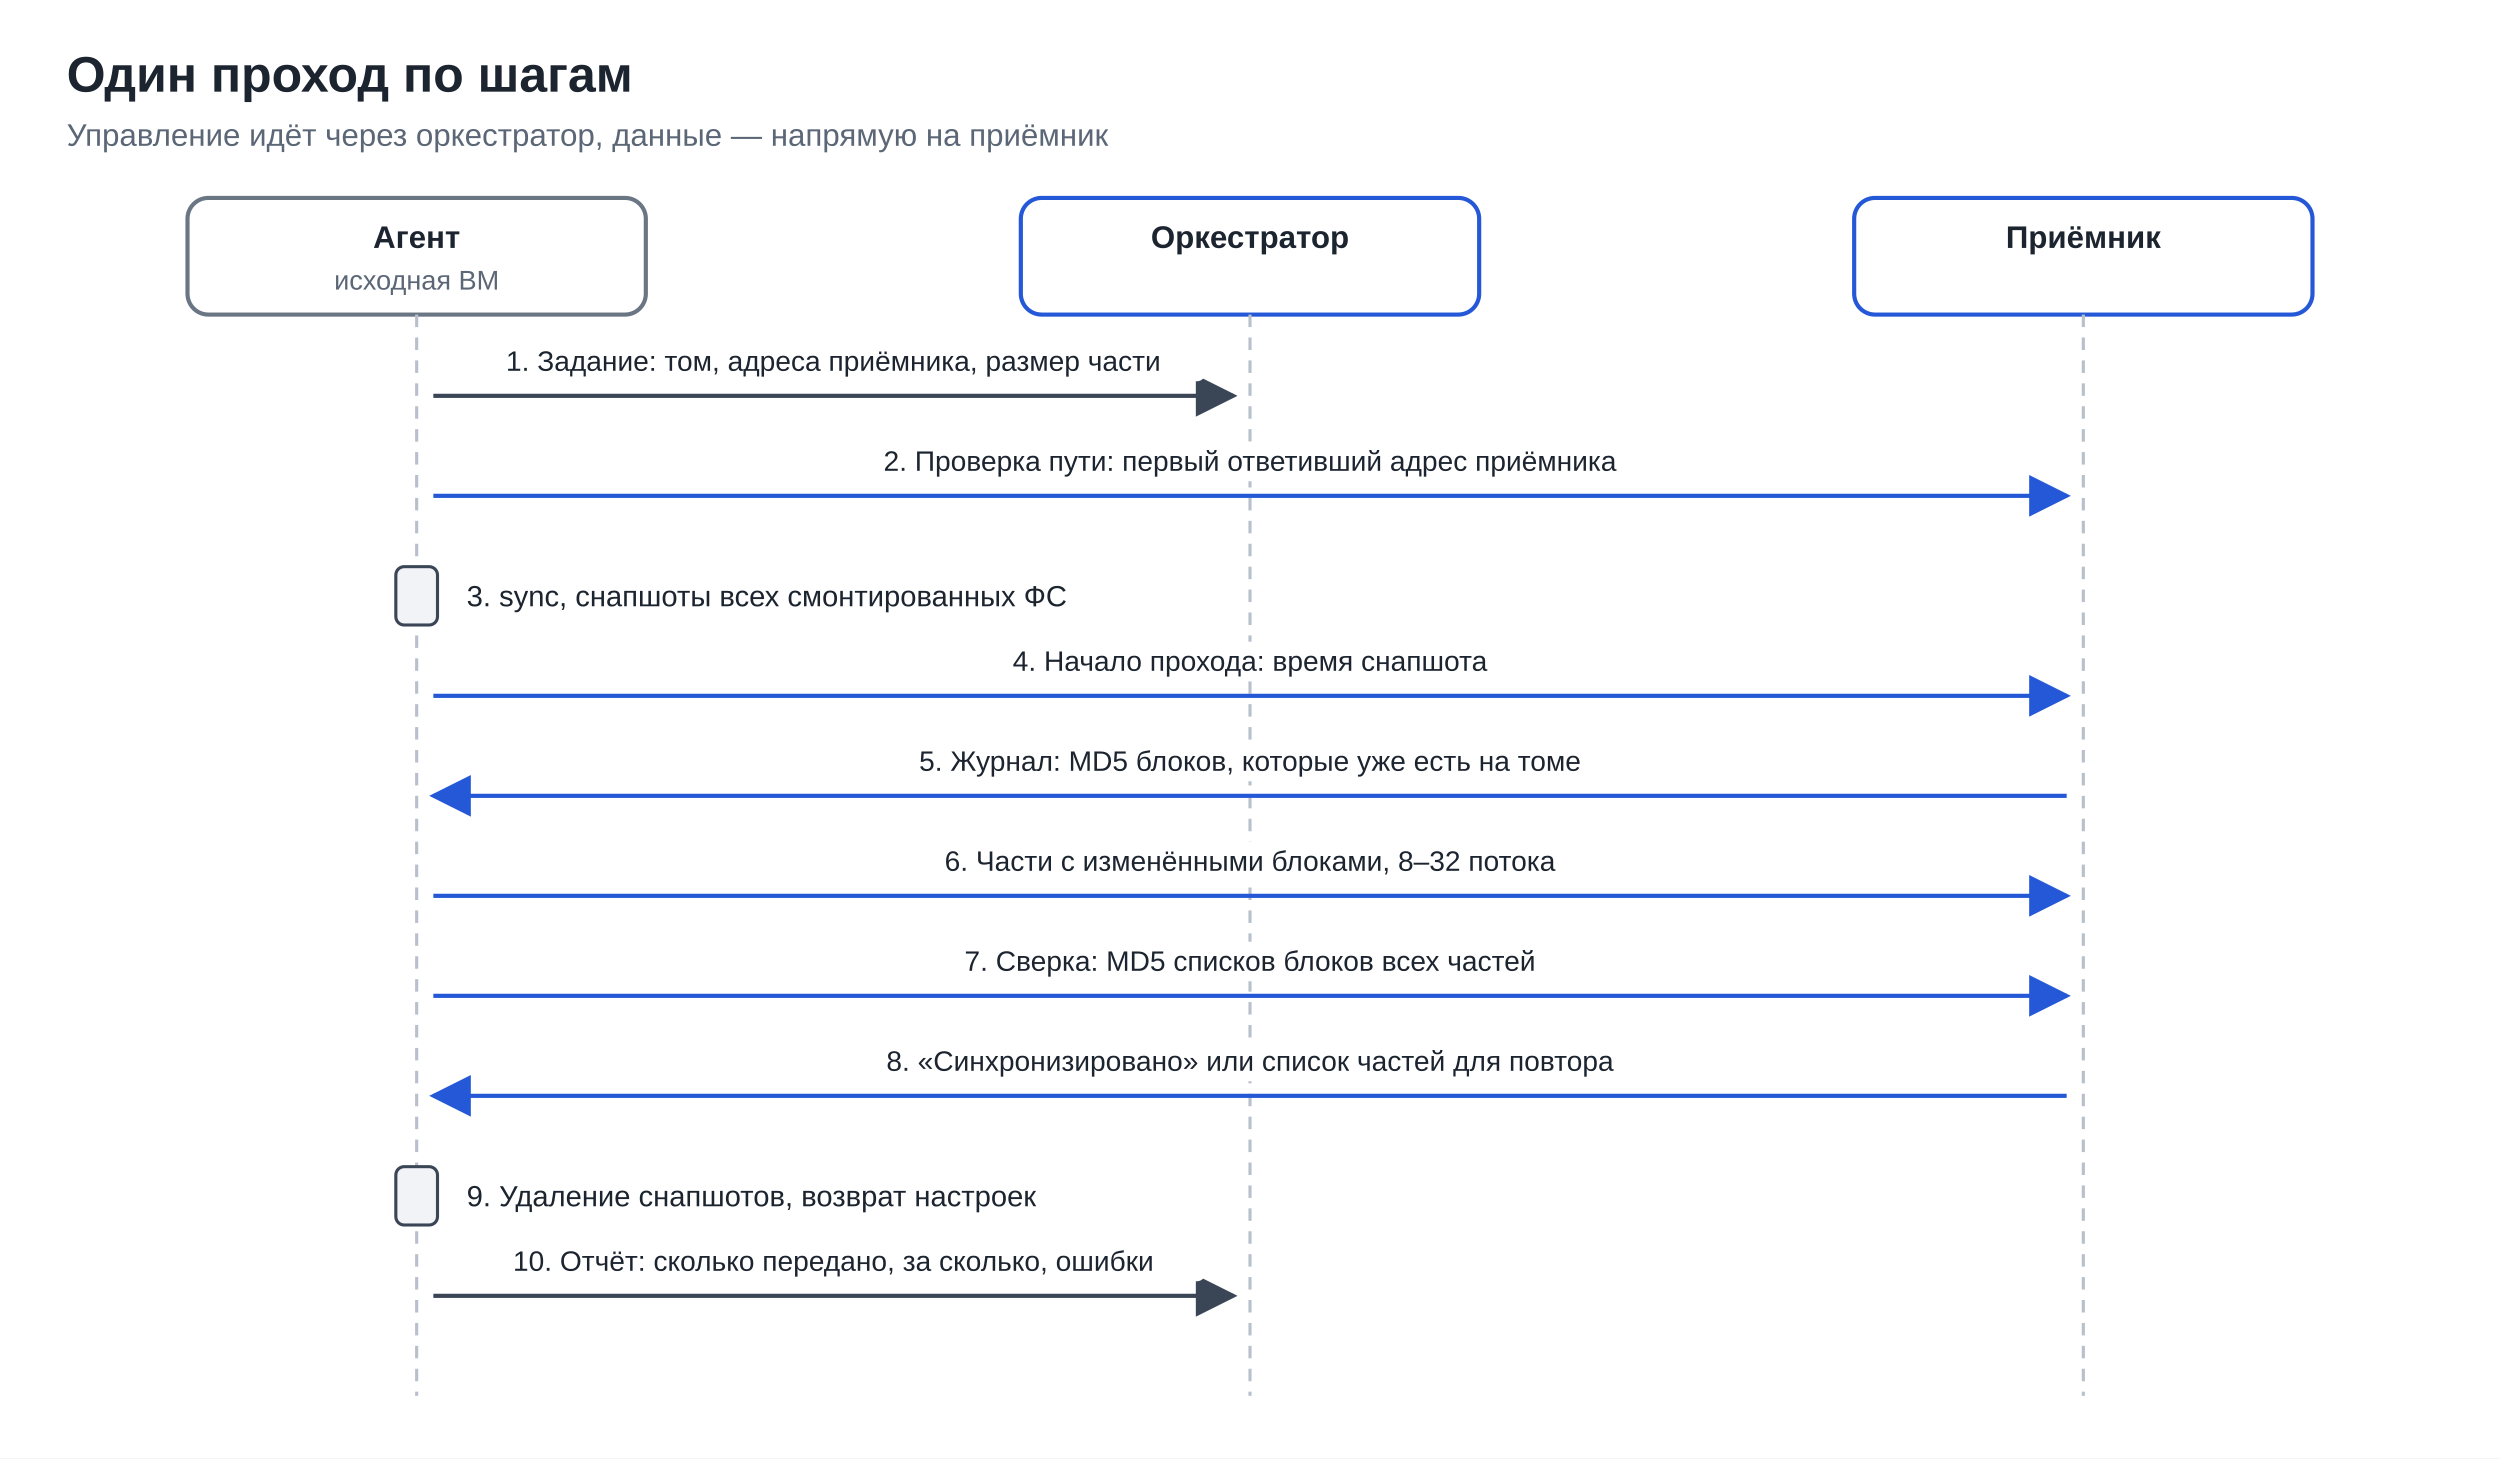
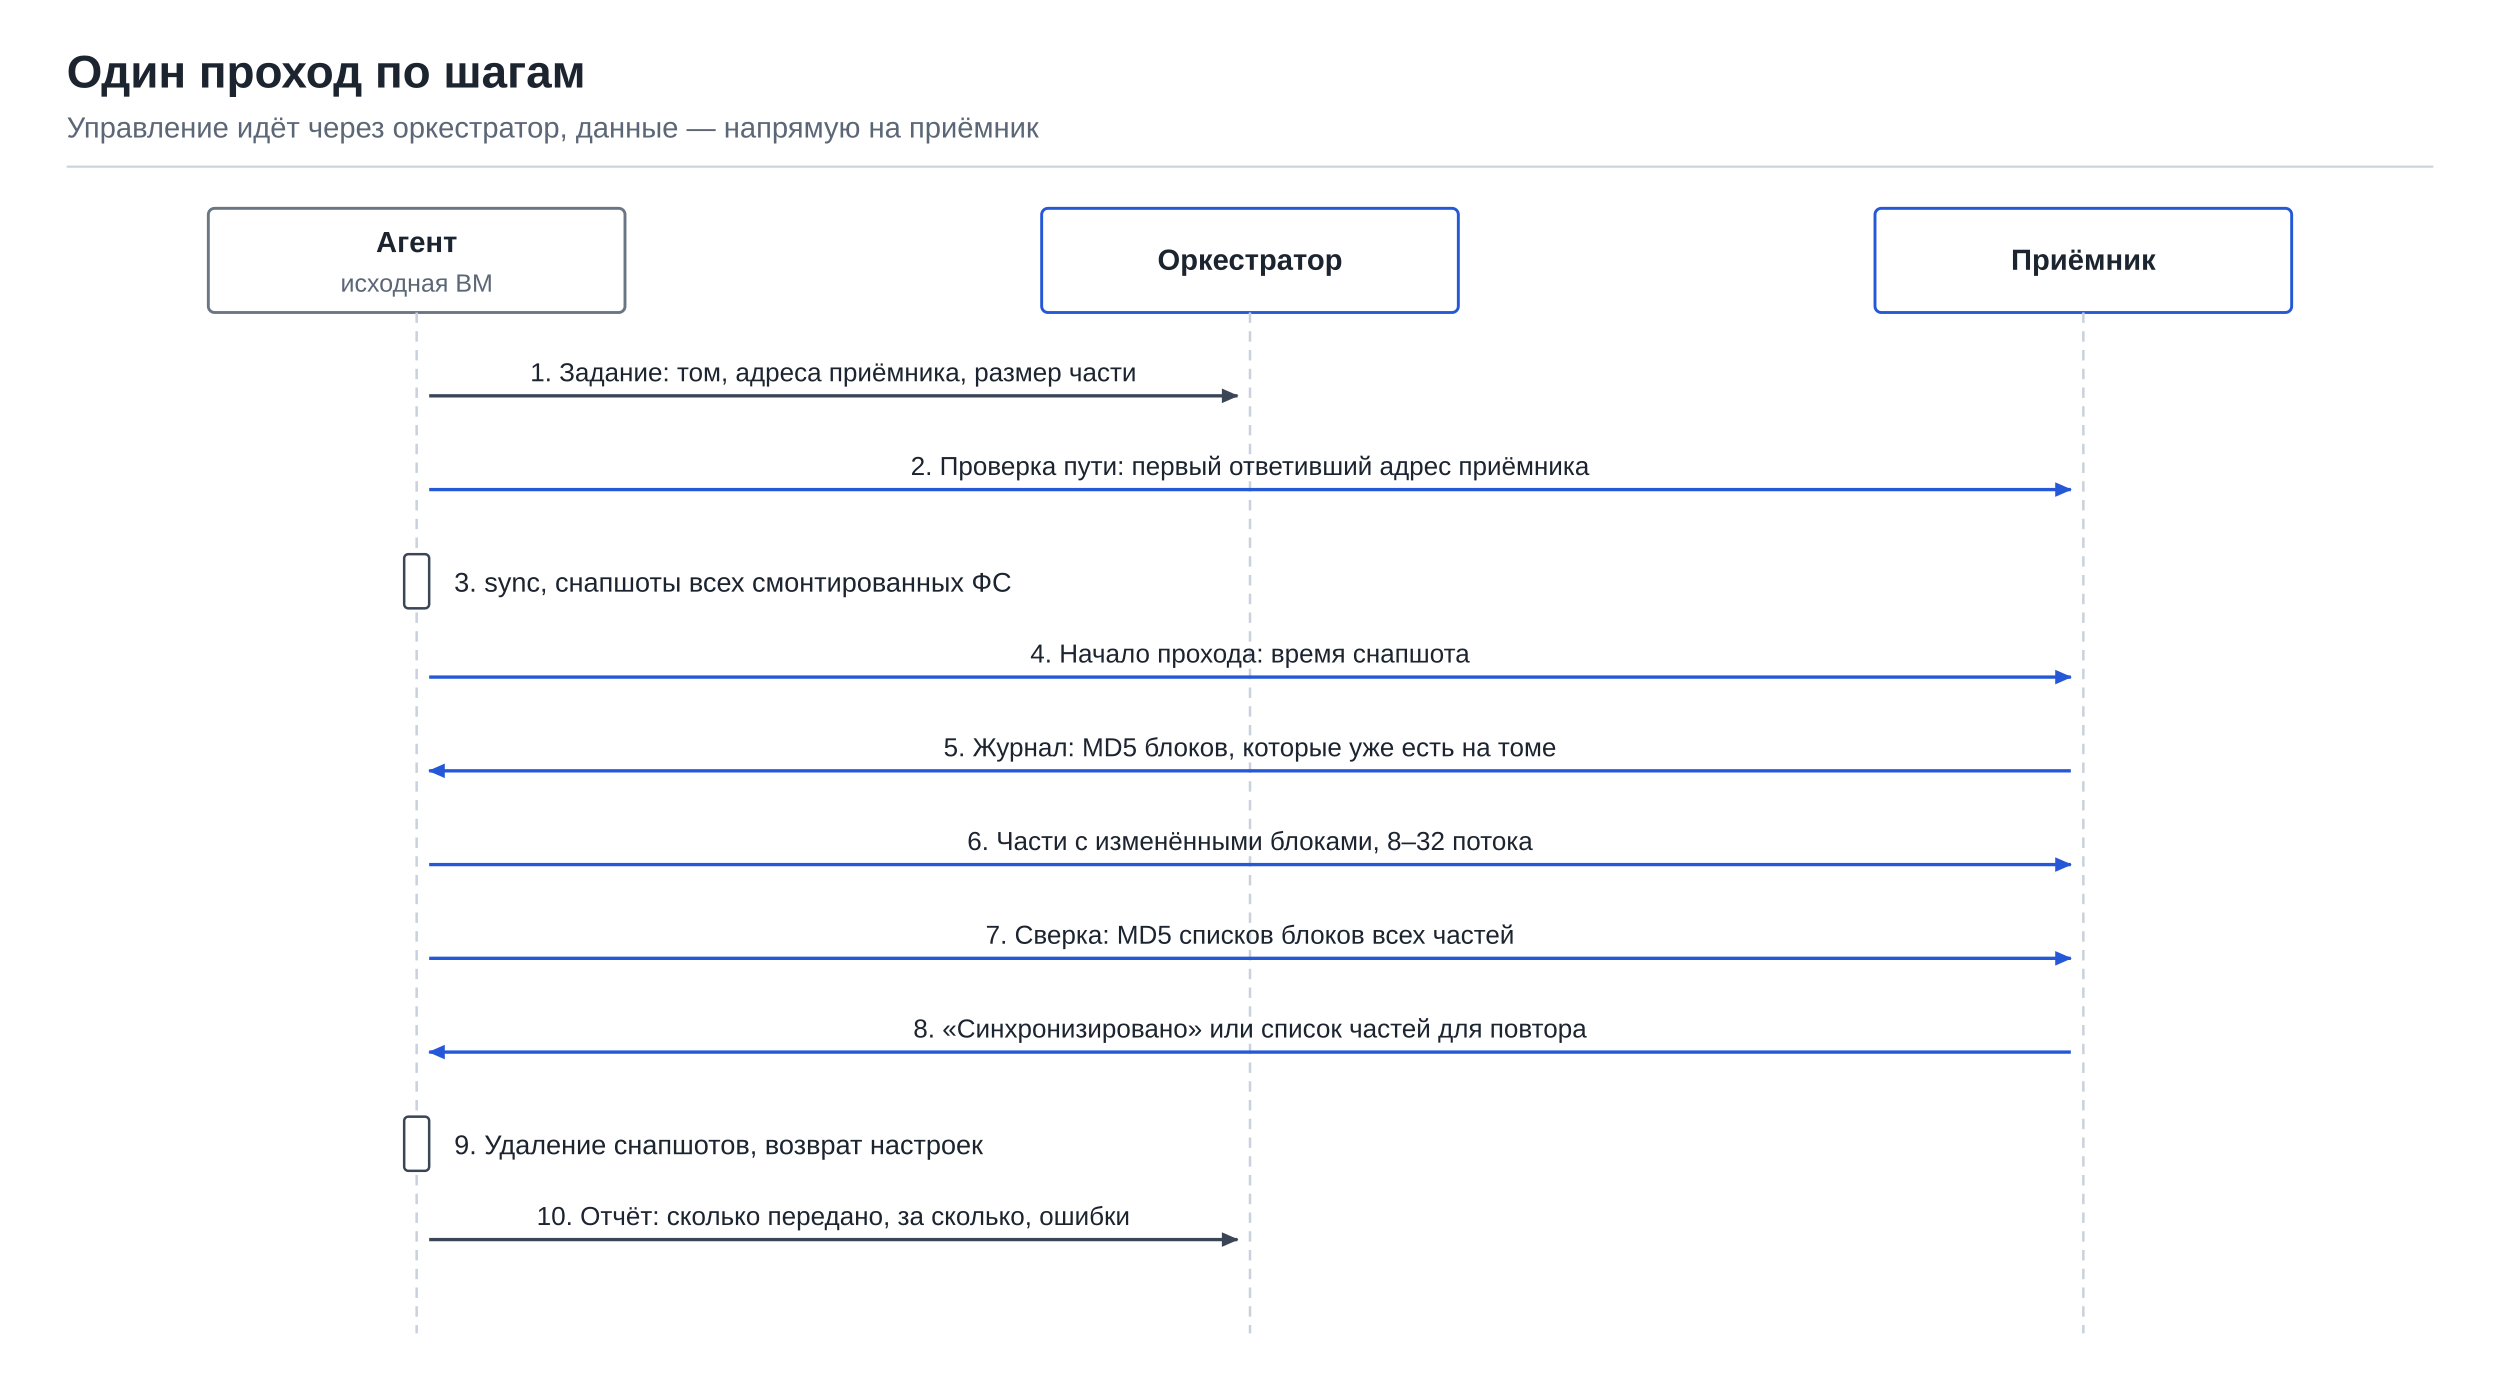
- <svg xmlns="http://www.w3.org/2000/svg" width="1200" height="700" viewBox="0 0 1200 700">
-   <rect width="1200" height="700" fill="#FFFFFF" />
-   <text x="32" y="44" font-family="Arial, Helvetica, sans-serif" font-size="24" fill="#1C2430" font-weight="700" text-anchor="start">Один проход по шагам</text>
-   <text x="32" y="70" font-family="Arial, Helvetica, sans-serif" font-size="15" fill="#5B6676" font-weight="400" text-anchor="start">Управление идёт через оркестратор, данные — напрямую на приёмник</text>
-   <rect x="90" y="95" width="220" height="56" rx="10" fill="#FFFFFF" stroke="#6B7684" stroke-width="2" />
-   <text x="200.0" y="119" font-family="Arial, Helvetica, sans-serif" font-size="15" fill="#1C2430" font-weight="700" text-anchor="middle">Агент</text>
-   <text x="200.0" y="139" font-family="Arial, Helvetica, sans-serif" font-size="13" fill="#5B6676" font-weight="400" text-anchor="middle">исходная ВМ</text>
-   <line x1="200" y1="151" x2="200" y2="670" stroke="#B8C0CC" stroke-width="1.5" stroke-dasharray="6 5" />
-   <rect x="490" y="95" width="220" height="56" rx="10" fill="#FFFFFF" stroke="#2458D6" stroke-width="2" />
-   <text x="600.0" y="119" font-family="Arial, Helvetica, sans-serif" font-size="15" fill="#1C2430" font-weight="700" text-anchor="middle">Оркестратор</text>
-   <line x1="600" y1="151" x2="600" y2="670" stroke="#B8C0CC" stroke-width="1.5" stroke-dasharray="6 5" />
-   <rect x="890" y="95" width="220" height="56" rx="10" fill="#FFFFFF" stroke="#2458D6" stroke-width="2" />
-   <text x="1000.0" y="119" font-family="Arial, Helvetica, sans-serif" font-size="15" fill="#1C2430" font-weight="700" text-anchor="middle">Приёмник</text>
-   <line x1="1000" y1="151" x2="1000" y2="670" stroke="#B8C0CC" stroke-width="1.5" stroke-dasharray="6 5" />
+ <svg xmlns="http://www.w3.org/2000/svg" width="1200" height="660" viewBox="0 0 1200 660">
+   <rect width="1200" height="660" fill="#FFFFFF" />
+   <text x="32" y="42" font-family="Arial, Helvetica, sans-serif" font-size="22" fill="#1C2430" font-weight="700" text-anchor="start">Один проход по шагам</text>
+   <text x="32" y="66" font-family="Arial, Helvetica, sans-serif" font-size="14" fill="#5B6676" font-weight="400" text-anchor="start">Управление идёт через оркестратор, данные — напрямую на приёмник</text>
+   <line x1="32" y1="80" x2="1168" y2="80" stroke="#C9D1DC" stroke-width="1" />
+   <rect x="100" y="100" width="200" height="50" rx="3" fill="#FFFFFF" stroke="#6B7684" stroke-width="1.4" />
+   <text x="200.0" y="121.0" font-family="Arial, Helvetica, sans-serif" font-size="14" fill="#1C2430" font-weight="700" text-anchor="middle">Агент</text>
+   <text x="200.0" y="140.0" font-family="Arial, Helvetica, sans-serif" font-size="12" fill="#5B6676" font-weight="400" text-anchor="middle">исходная ВМ</text>
+   <line x1="200" y1="150" x2="200" y2="640" stroke="#C9D1DC" stroke-width="1.2" stroke-dasharray="5 4" />
+   <rect x="500" y="100" width="200" height="50" rx="3" fill="#FFFFFF" stroke="#2458D6" stroke-width="1.4" />
+   <text x="600.0" y="129.5" font-family="Arial, Helvetica, sans-serif" font-size="14" fill="#1C2430" font-weight="700" text-anchor="middle">Оркестратор</text>
+   <line x1="600" y1="150" x2="600" y2="640" stroke="#C9D1DC" stroke-width="1.2" stroke-dasharray="5 4" />
+   <rect x="900" y="100" width="200" height="50" rx="3" fill="#FFFFFF" stroke="#2458D6" stroke-width="1.4" />
+   <text x="1000.0" y="129.5" font-family="Arial, Helvetica, sans-serif" font-size="14" fill="#1C2430" font-weight="700" text-anchor="middle">Приёмник</text>
+   <line x1="1000" y1="150" x2="1000" y2="640" stroke="#C9D1DC" stroke-width="1.2" stroke-dasharray="5 4" />
  <defs>
-     <marker id="a1" markerWidth="10" markerHeight="10" refX="9" refY="5" orient="auto">
-       <path d="M0,0 L10,5 L0,10 z" fill="#3A4556" />
+     <marker id="m1" markerWidth="8" markerHeight="8" refX="7.5" refY="4" orient="auto" markerUnits="userSpaceOnUse">
+       <path d="M0,0.5 L8,4 L0,7.5 z" fill="#3A4556" />
    </marker>
  </defs>
-   <path d="M208,190 L592,190" fill="none" stroke="#3A4556" stroke-width="2" marker-end="url(#a1)" />
-   <rect x="221.45" y="164" width="357.1" height="19" rx="4" fill="#FFFFFF" />
-   <text x="400.0" y="178" font-family="Arial, Helvetica, sans-serif" font-size="13.5" fill="#1C2430" font-weight="400" text-anchor="middle">1. Задание: том, адреса приёмника, размер части</text>
+   <path d="M206,190 L594,190" fill="none" stroke="#3A4556" stroke-width="1.6" marker-end="url(#m1)" />
+   <text x="400.0" y="183" font-family="Arial, Helvetica, sans-serif" font-size="12.5" fill="#1C2430" font-weight="400" text-anchor="middle">1. Задание: том, адреса приёмника, размер части</text>
  <defs>
-     <marker id="a2" markerWidth="10" markerHeight="10" refX="9" refY="5" orient="auto">
-       <path d="M0,0 L10,5 L0,10 z" fill="#2458D6" />
+     <marker id="m2" markerWidth="8" markerHeight="8" refX="7.5" refY="4" orient="auto" markerUnits="userSpaceOnUse">
+       <path d="M0,0.5 L8,4 L0,7.5 z" fill="#2458D6" />
    </marker>
  </defs>
-   <path d="M208,238 L992,238" fill="none" stroke="#2458D6" stroke-width="2" marker-end="url(#a2)" />
-   <rect x="406.85" y="212" width="386.3" height="19" rx="4" fill="#FFFFFF" />
-   <text x="600.0" y="226" font-family="Arial, Helvetica, sans-serif" font-size="13.5" fill="#1C2430" font-weight="400" text-anchor="middle">2. Проверка пути: первый ответивший адрес приёмника</text>
-   <rect x="190" y="272" width="20" height="28" rx="4" fill="#F1F3F6" stroke="#3A4556" stroke-width="1.5" />
-   <text x="224" y="291" font-family="Arial, Helvetica, sans-serif" font-size="14" fill="#1C2430" font-weight="400" text-anchor="start">3. sync, снапшоты всех смонтированных ФС</text>
+   <path d="M206,235 L994,235" fill="none" stroke="#2458D6" stroke-width="1.6" marker-end="url(#m2)" />
+   <text x="600.0" y="228" font-family="Arial, Helvetica, sans-serif" font-size="12.5" fill="#1C2430" font-weight="400" text-anchor="middle">2. Проверка пути: первый ответивший адрес приёмника</text>
+   <rect x="194" y="266" width="12" height="26" rx="2" fill="#FFFFFF" stroke="#3A4556" stroke-width="1.2" />
+   <text x="218" y="284" font-family="Arial, Helvetica, sans-serif" font-size="13" fill="#1C2430" font-weight="400" text-anchor="start">3. sync, снапшоты всех смонтированных ФС</text>
  <defs>
-     <marker id="a3" markerWidth="10" markerHeight="10" refX="9" refY="5" orient="auto">
-       <path d="M0,0 L10,5 L0,10 z" fill="#2458D6" />
+     <marker id="m3" markerWidth="8" markerHeight="8" refX="7.5" refY="4" orient="auto" markerUnits="userSpaceOnUse">
+       <path d="M0,0.5 L8,4 L0,7.5 z" fill="#2458D6" />
    </marker>
  </defs>
-   <path d="M208,334 L992,334" fill="none" stroke="#2458D6" stroke-width="2" marker-end="url(#a3)" />
-   <rect x="472.55" y="308" width="254.9" height="19" rx="4" fill="#FFFFFF" />
-   <text x="600.0" y="322" font-family="Arial, Helvetica, sans-serif" font-size="13.5" fill="#1C2430" font-weight="400" text-anchor="middle">4. Начало прохода: время снапшота</text>
+   <path d="M206,325 L994,325" fill="none" stroke="#2458D6" stroke-width="1.6" marker-end="url(#m3)" />
+   <text x="600.0" y="318" font-family="Arial, Helvetica, sans-serif" font-size="12.5" fill="#1C2430" font-weight="400" text-anchor="middle">4. Начало прохода: время снапшота</text>
  <defs>
-     <marker id="a4" markerWidth="10" markerHeight="10" refX="9" refY="5" orient="auto">
-       <path d="M0,0 L10,5 L0,10 z" fill="#2458D6" />
+     <marker id="m4" markerWidth="8" markerHeight="8" refX="7.5" refY="4" orient="auto" markerUnits="userSpaceOnUse">
+       <path d="M0,0.5 L8,4 L0,7.5 z" fill="#2458D6" />
    </marker>
  </defs>
-   <path d="M992,382 L208,382" fill="none" stroke="#2458D6" stroke-width="2" marker-end="url(#a4)" />
-   <rect x="421.45" y="356" width="357.1" height="19" rx="4" fill="#FFFFFF" />
-   <text x="600.0" y="370" font-family="Arial, Helvetica, sans-serif" font-size="13.5" fill="#1C2430" font-weight="400" text-anchor="middle">5. Журнал: MD5 блоков, которые уже есть на томе</text>
+   <path d="M994,370 L206,370" fill="none" stroke="#2458D6" stroke-width="1.6" marker-end="url(#m4)" />
+   <text x="600.0" y="363" font-family="Arial, Helvetica, sans-serif" font-size="12.5" fill="#1C2430" font-weight="400" text-anchor="middle">5. Журнал: MD5 блоков, которые уже есть на томе</text>
  <defs>
-     <marker id="a5" markerWidth="10" markerHeight="10" refX="9" refY="5" orient="auto">
-       <path d="M0,0 L10,5 L0,10 z" fill="#2458D6" />
+     <marker id="m5" markerWidth="8" markerHeight="8" refX="7.5" refY="4" orient="auto" markerUnits="userSpaceOnUse">
+       <path d="M0,0.5 L8,4 L0,7.5 z" fill="#2458D6" />
    </marker>
  </defs>
-   <path d="M208,430 L992,430" fill="none" stroke="#2458D6" stroke-width="2" marker-end="url(#a5)" />
-   <rect x="436.05" y="404" width="327.9" height="19" rx="4" fill="#FFFFFF" />
-   <text x="600.0" y="418" font-family="Arial, Helvetica, sans-serif" font-size="13.5" fill="#1C2430" font-weight="400" text-anchor="middle">6. Части с изменёнными блоками, 8–32 потока</text>
+   <path d="M206,415 L994,415" fill="none" stroke="#2458D6" stroke-width="1.6" marker-end="url(#m5)" />
+   <text x="600.0" y="408" font-family="Arial, Helvetica, sans-serif" font-size="12.5" fill="#1C2430" font-weight="400" text-anchor="middle">6. Части с изменёнными блоками, 8–32 потока</text>
  <defs>
-     <marker id="a6" markerWidth="10" markerHeight="10" refX="9" refY="5" orient="auto">
-       <path d="M0,0 L10,5 L0,10 z" fill="#2458D6" />
+     <marker id="m6" markerWidth="8" markerHeight="8" refX="7.5" refY="4" orient="auto" markerUnits="userSpaceOnUse">
+       <path d="M0,0.5 L8,4 L0,7.5 z" fill="#2458D6" />
    </marker>
  </defs>
-   <path d="M208,478 L992,478" fill="none" stroke="#2458D6" stroke-width="2" marker-end="url(#a6)" />
-   <rect x="443.35" y="452" width="313.3" height="19" rx="4" fill="#FFFFFF" />
-   <text x="600.0" y="466" font-family="Arial, Helvetica, sans-serif" font-size="13.5" fill="#1C2430" font-weight="400" text-anchor="middle">7. Сверка: MD5 списков блоков всех частей</text>
+   <path d="M206,460 L994,460" fill="none" stroke="#2458D6" stroke-width="1.6" marker-end="url(#m6)" />
+   <text x="600.0" y="453" font-family="Arial, Helvetica, sans-serif" font-size="12.5" fill="#1C2430" font-weight="400" text-anchor="middle">7. Сверка: MD5 списков блоков всех частей</text>
  <defs>
-     <marker id="a7" markerWidth="10" markerHeight="10" refX="9" refY="5" orient="auto">
-       <path d="M0,0 L10,5 L0,10 z" fill="#2458D6" />
+     <marker id="m7" markerWidth="8" markerHeight="8" refX="7.5" refY="4" orient="auto" markerUnits="userSpaceOnUse">
+       <path d="M0,0.5 L8,4 L0,7.5 z" fill="#2458D6" />
    </marker>
  </defs>
-   <path d="M992,526 L208,526" fill="none" stroke="#2458D6" stroke-width="2" marker-end="url(#a7)" />
-   <rect x="406.85" y="500" width="386.3" height="19" rx="4" fill="#FFFFFF" />
-   <text x="600.0" y="514" font-family="Arial, Helvetica, sans-serif" font-size="13.5" fill="#1C2430" font-weight="400" text-anchor="middle">8. «Синхронизировано» или список частей для повтора</text>
-   <rect x="190" y="560" width="20" height="28" rx="4" fill="#F1F3F6" stroke="#3A4556" stroke-width="1.5" />
-   <text x="224" y="579" font-family="Arial, Helvetica, sans-serif" font-size="14" fill="#1C2430" font-weight="400" text-anchor="start">9. Удаление снапшотов, возврат настроек</text>
+   <path d="M994,505 L206,505" fill="none" stroke="#2458D6" stroke-width="1.6" marker-end="url(#m7)" />
+   <text x="600.0" y="498" font-family="Arial, Helvetica, sans-serif" font-size="12.5" fill="#1C2430" font-weight="400" text-anchor="middle">8. «Синхронизировано» или список частей для повтора</text>
+   <rect x="194" y="536" width="12" height="26" rx="2" fill="#FFFFFF" stroke="#3A4556" stroke-width="1.2" />
+   <text x="218" y="554" font-family="Arial, Helvetica, sans-serif" font-size="13" fill="#1C2430" font-weight="400" text-anchor="start">9. Удаление снапшотов, возврат настроек</text>
  <defs>
-     <marker id="a8" markerWidth="10" markerHeight="10" refX="9" refY="5" orient="auto">
-       <path d="M0,0 L10,5 L0,10 z" fill="#3A4556" />
+     <marker id="m8" markerWidth="8" markerHeight="8" refX="7.5" refY="4" orient="auto" markerUnits="userSpaceOnUse">
+       <path d="M0,0.5 L8,4 L0,7.5 z" fill="#3A4556" />
    </marker>
  </defs>
-   <path d="M208,622 L592,622" fill="none" stroke="#3A4556" stroke-width="2" marker-end="url(#a8)" />
-   <rect x="221.45" y="596" width="357.1" height="19" rx="4" fill="#FFFFFF" />
-   <text x="400.0" y="610" font-family="Arial, Helvetica, sans-serif" font-size="13.5" fill="#1C2430" font-weight="400" text-anchor="middle">10. Отчёт: сколько передано, за сколько, ошибки</text>
+   <path d="M206,595 L594,595" fill="none" stroke="#3A4556" stroke-width="1.6" marker-end="url(#m8)" />
+   <text x="400.0" y="588" font-family="Arial, Helvetica, sans-serif" font-size="12.5" fill="#1C2430" font-weight="400" text-anchor="middle">10. Отчёт: сколько передано, за сколько, ошибки</text>
</svg>
